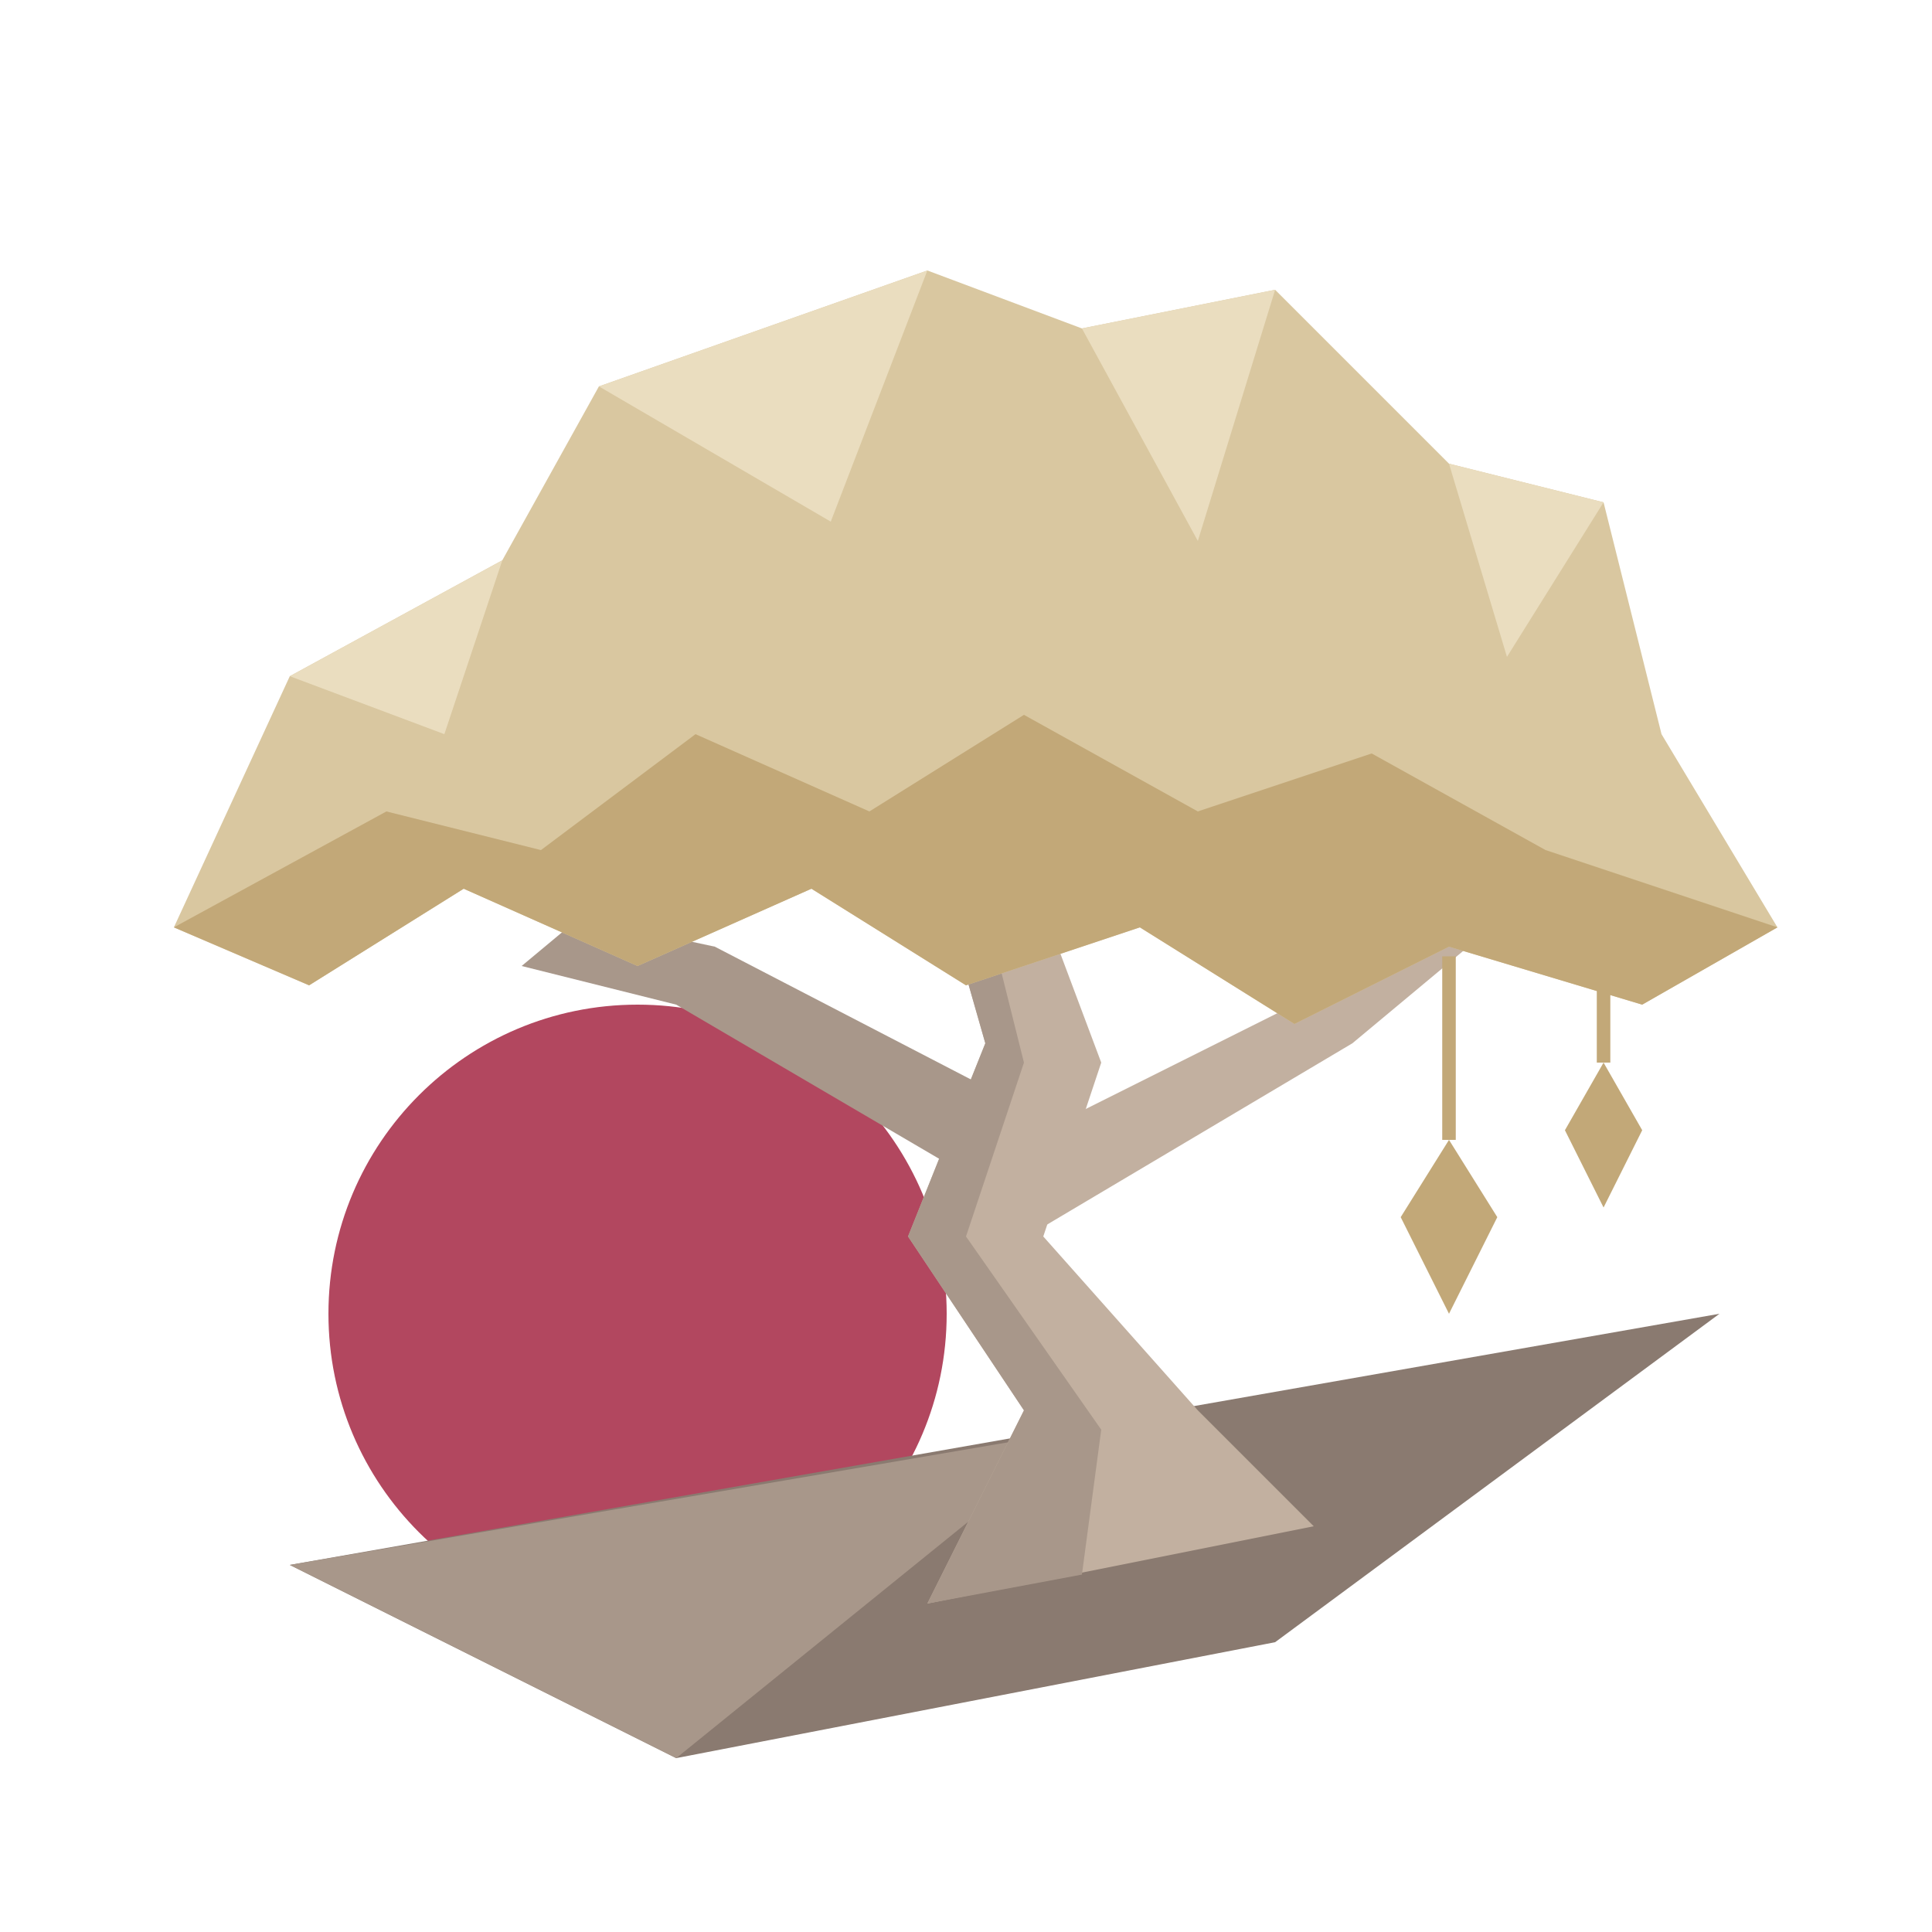
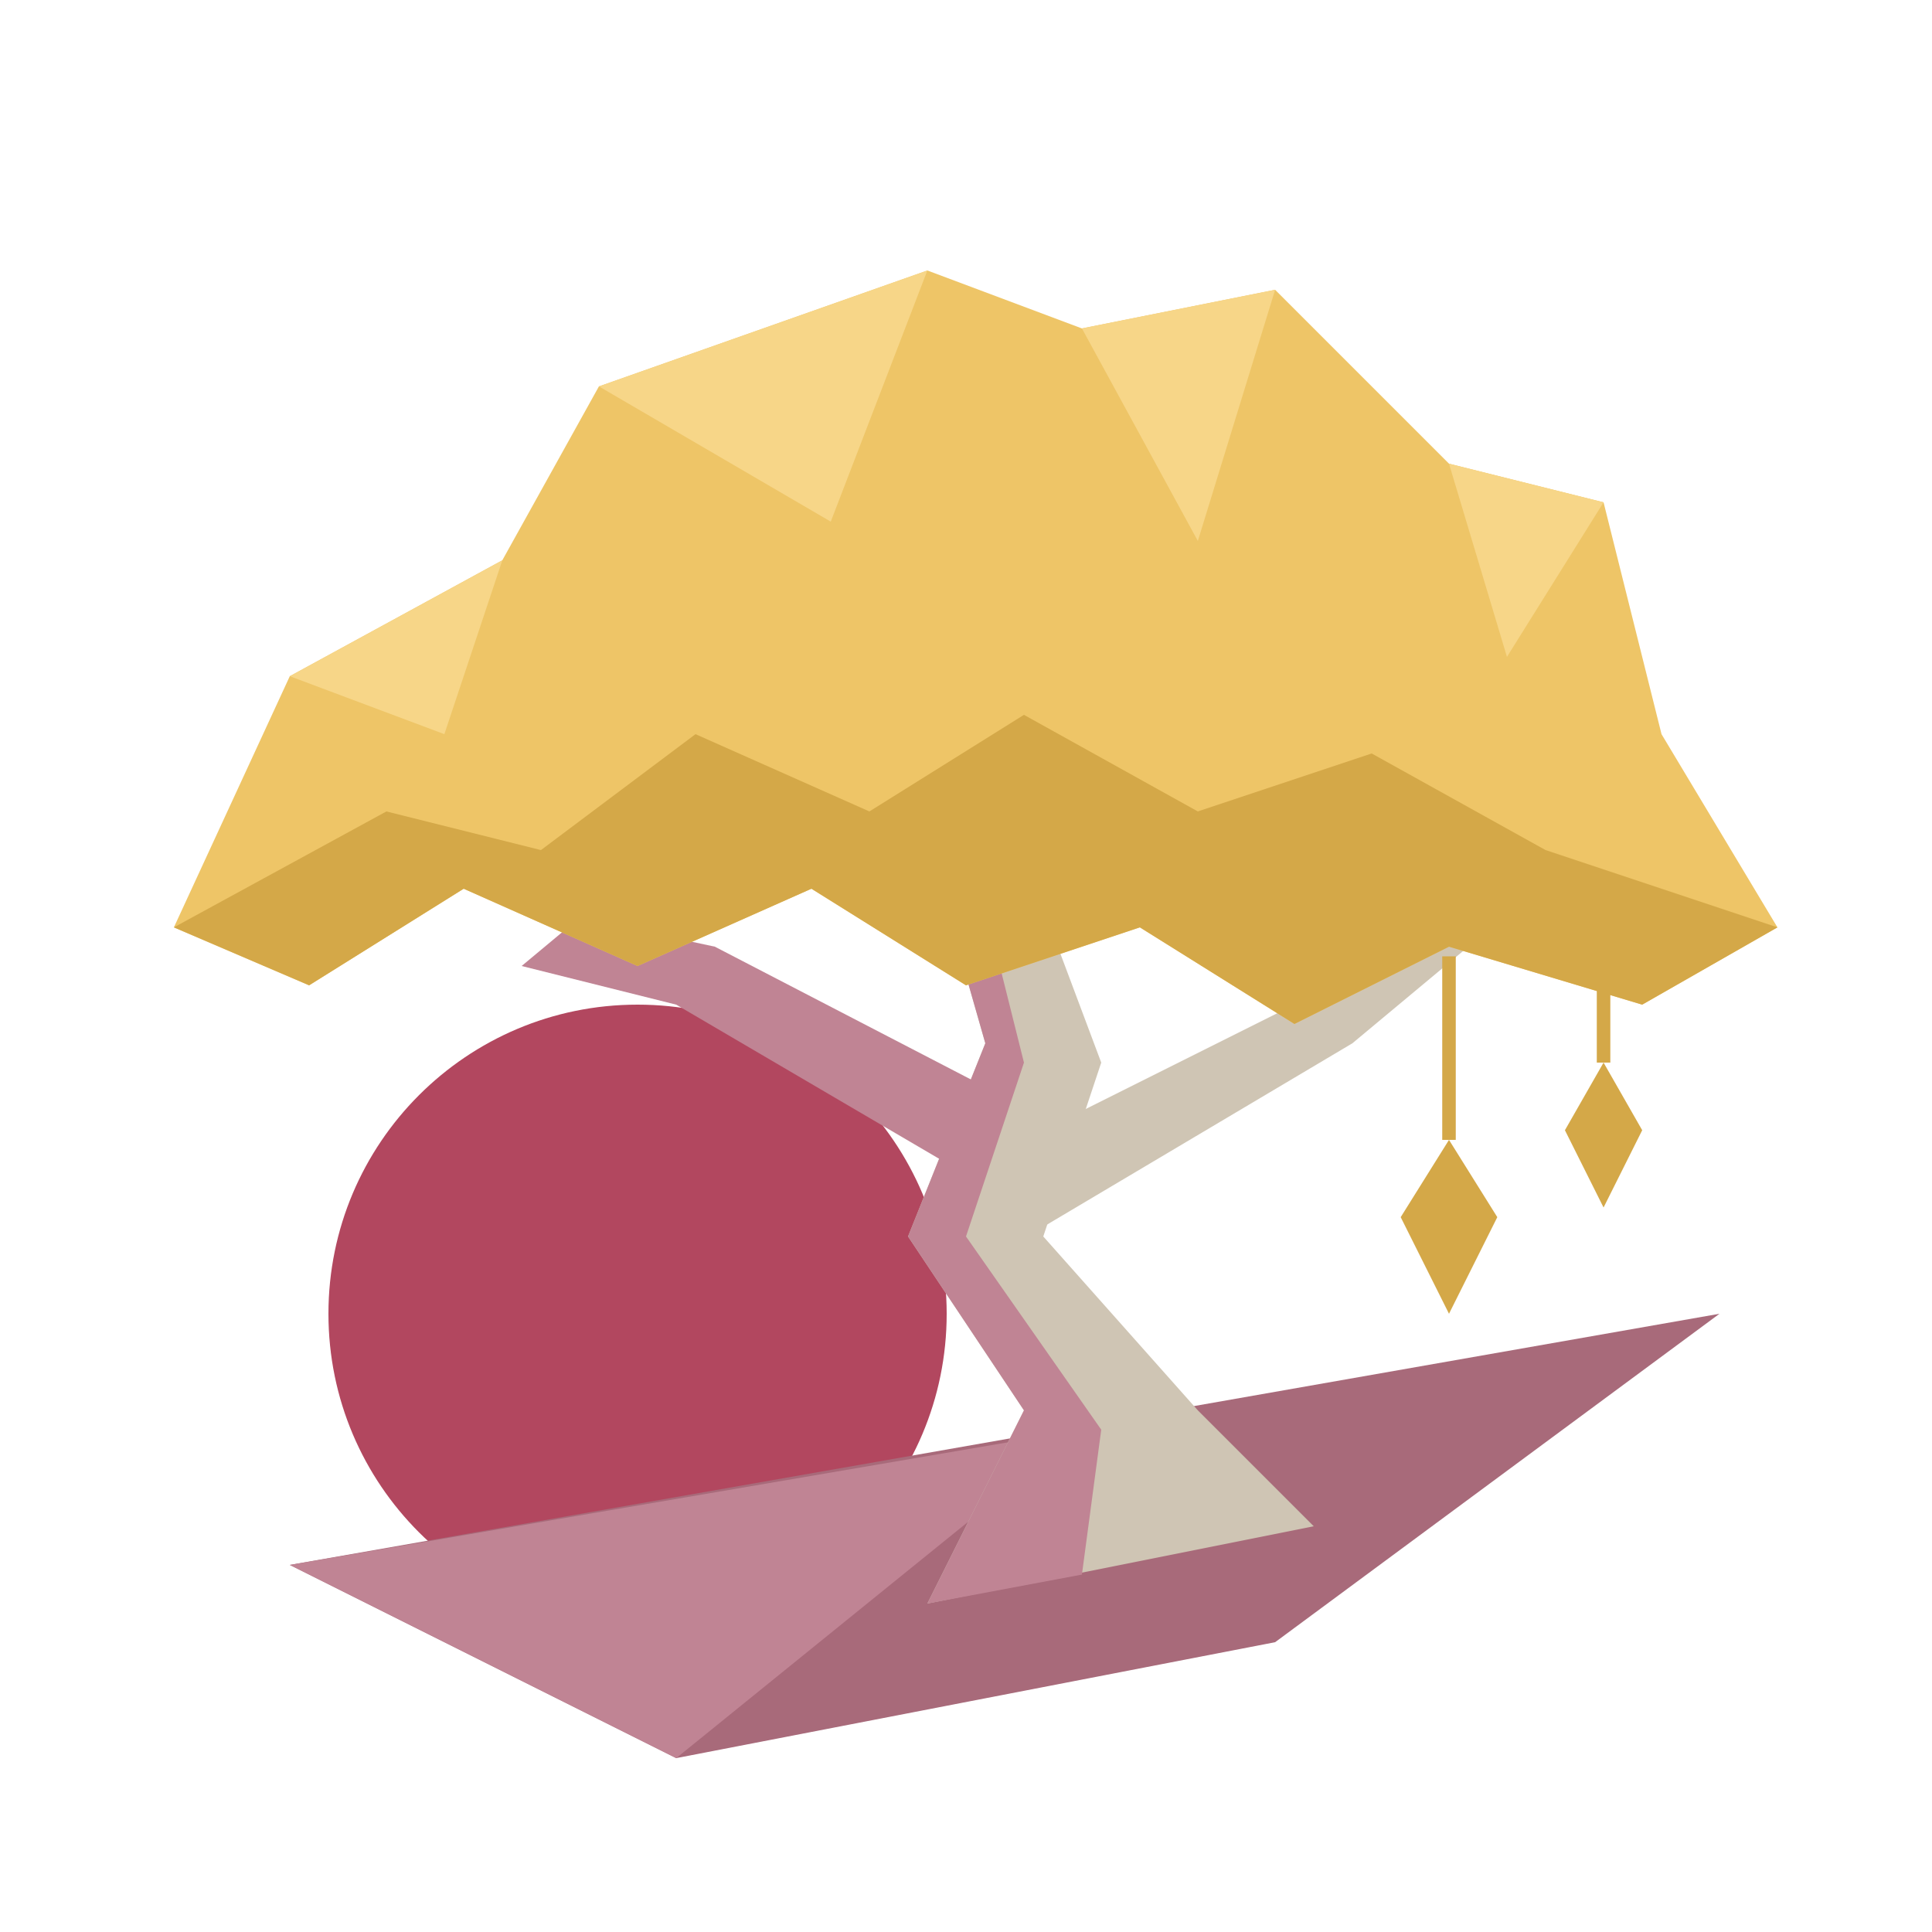
<svg xmlns="http://www.w3.org/2000/svg" viewBox="0 0 200 200" width="200" height="200">
  <circle cx="66" cy="136" r="32" fill="#B2475F" />
-   <path d="M30 162 L178 136 L132 170 L70 182 Z" fill="#8A7A70" />
-   <path d="M30 162 L112 148 L70 182 Z" fill="#A8978A" />
-   <path d="M96 166 L106 146 L94 128 L102 108 L98 94 L108 94 L114 110 L108 128 L124 146 L136 158 Z" fill="#C2B0A0" />
-   <path d="M96 166 L106 146 L94 128 L102 108 L98 94 L102 94 L106 110 L100 128 L114 148 L112 163 Z" fill="#A8978A" />
-   <path d="M99 121 L70 104 L54 100 L60 95 L74 98 L101 112 Z" fill="#A8978A" />
-   <path d="M108 127 L140 108 L152 98 L146 94 L136 103 L106 118 Z" fill="#C2B0A0" />
-   <path d="M18 96 L30 70 L52 58 L62 40 L96 28 L112 34 L132 30 L150 48 L166 52 L172 76 L184 96 L170 104 L150 98 L134 106 L118 96 L100 102 L84 92 L66 100 L48 92 L32 102 Z" fill="#D9C7A0" />
-   <path d="M62 40 L96 28 L86 54 Z M112 34 L132 30 L124 56 Z M30 70 L52 58 L46 76 Z M150 48 L166 52 L156 68 Z" fill="#EADDBF" />
-   <path d="M18 96 L40 84 L56 88 L72 76 L90 84 L106 74 L124 84 L142 78 L160 88 L184 96 L170 104 L150 98 L134 106 L118 96 L100 102 L84 92 L66 100 L48 92 L32 102 Z" fill="#C2A878" />
-   <path d="M150 99 V118 M166 97 V110" stroke="#C2A878" stroke-width="1.4" />
-   <path d="M150 118 L155 126 L150 136 L145 126 Z M166 110 L170 117 L166 125 L162 117 Z" fill="#C2A878" />
+   <path d="M30 162 L178 136 L132 170 L70 182 Z" fill="#A86A7A" />
+   <path d="M30 162 L112 148 L70 182 Z" fill="#C08494" />
+   <path d="M96 166 L106 146 L94 128 L102 108 L98 94 L108 94 L114 110 L108 128 L124 146 L136 158 Z" fill="#CFC5B4" />
+   <path d="M96 166 L106 146 L94 128 L102 108 L98 94 L102 94 L106 110 L100 128 L114 148 L112 163 Z" fill="#C08494" />
+   <path d="M99 121 L70 104 L54 100 L60 95 L74 98 L101 112 Z" fill="#C08494" />
+   <path d="M108 127 L140 108 L152 98 L146 94 L136 103 L106 118 Z" fill="#CFC5B4" />
+   <path d="M18 96 L30 70 L52 58 L62 40 L96 28 L112 34 L132 30 L150 48 L166 52 L172 76 L184 96 L170 104 L150 98 L134 106 L118 96 L100 102 L84 92 L66 100 L48 92 L32 102 Z" fill="#EEC567" />
+   <path d="M62 40 L96 28 L86 54 Z M112 34 L132 30 L124 56 Z M30 70 L52 58 L46 76 Z M150 48 L166 52 L156 68 Z" fill="#F7D688" />
+   <path d="M18 96 L40 84 L56 88 L72 76 L90 84 L106 74 L124 84 L142 78 L160 88 L184 96 L170 104 L150 98 L134 106 L118 96 L100 102 L84 92 L66 100 L48 92 L32 102 Z" fill="#D4A848" />
+   <path d="M150 99 V118 M166 97 V110" stroke="#D4A848" stroke-width="1.4" />
+   <path d="M150 118 L155 126 L150 136 L145 126 Z M166 110 L170 117 L166 125 L162 117 Z" fill="#D4A848" />
</svg>
